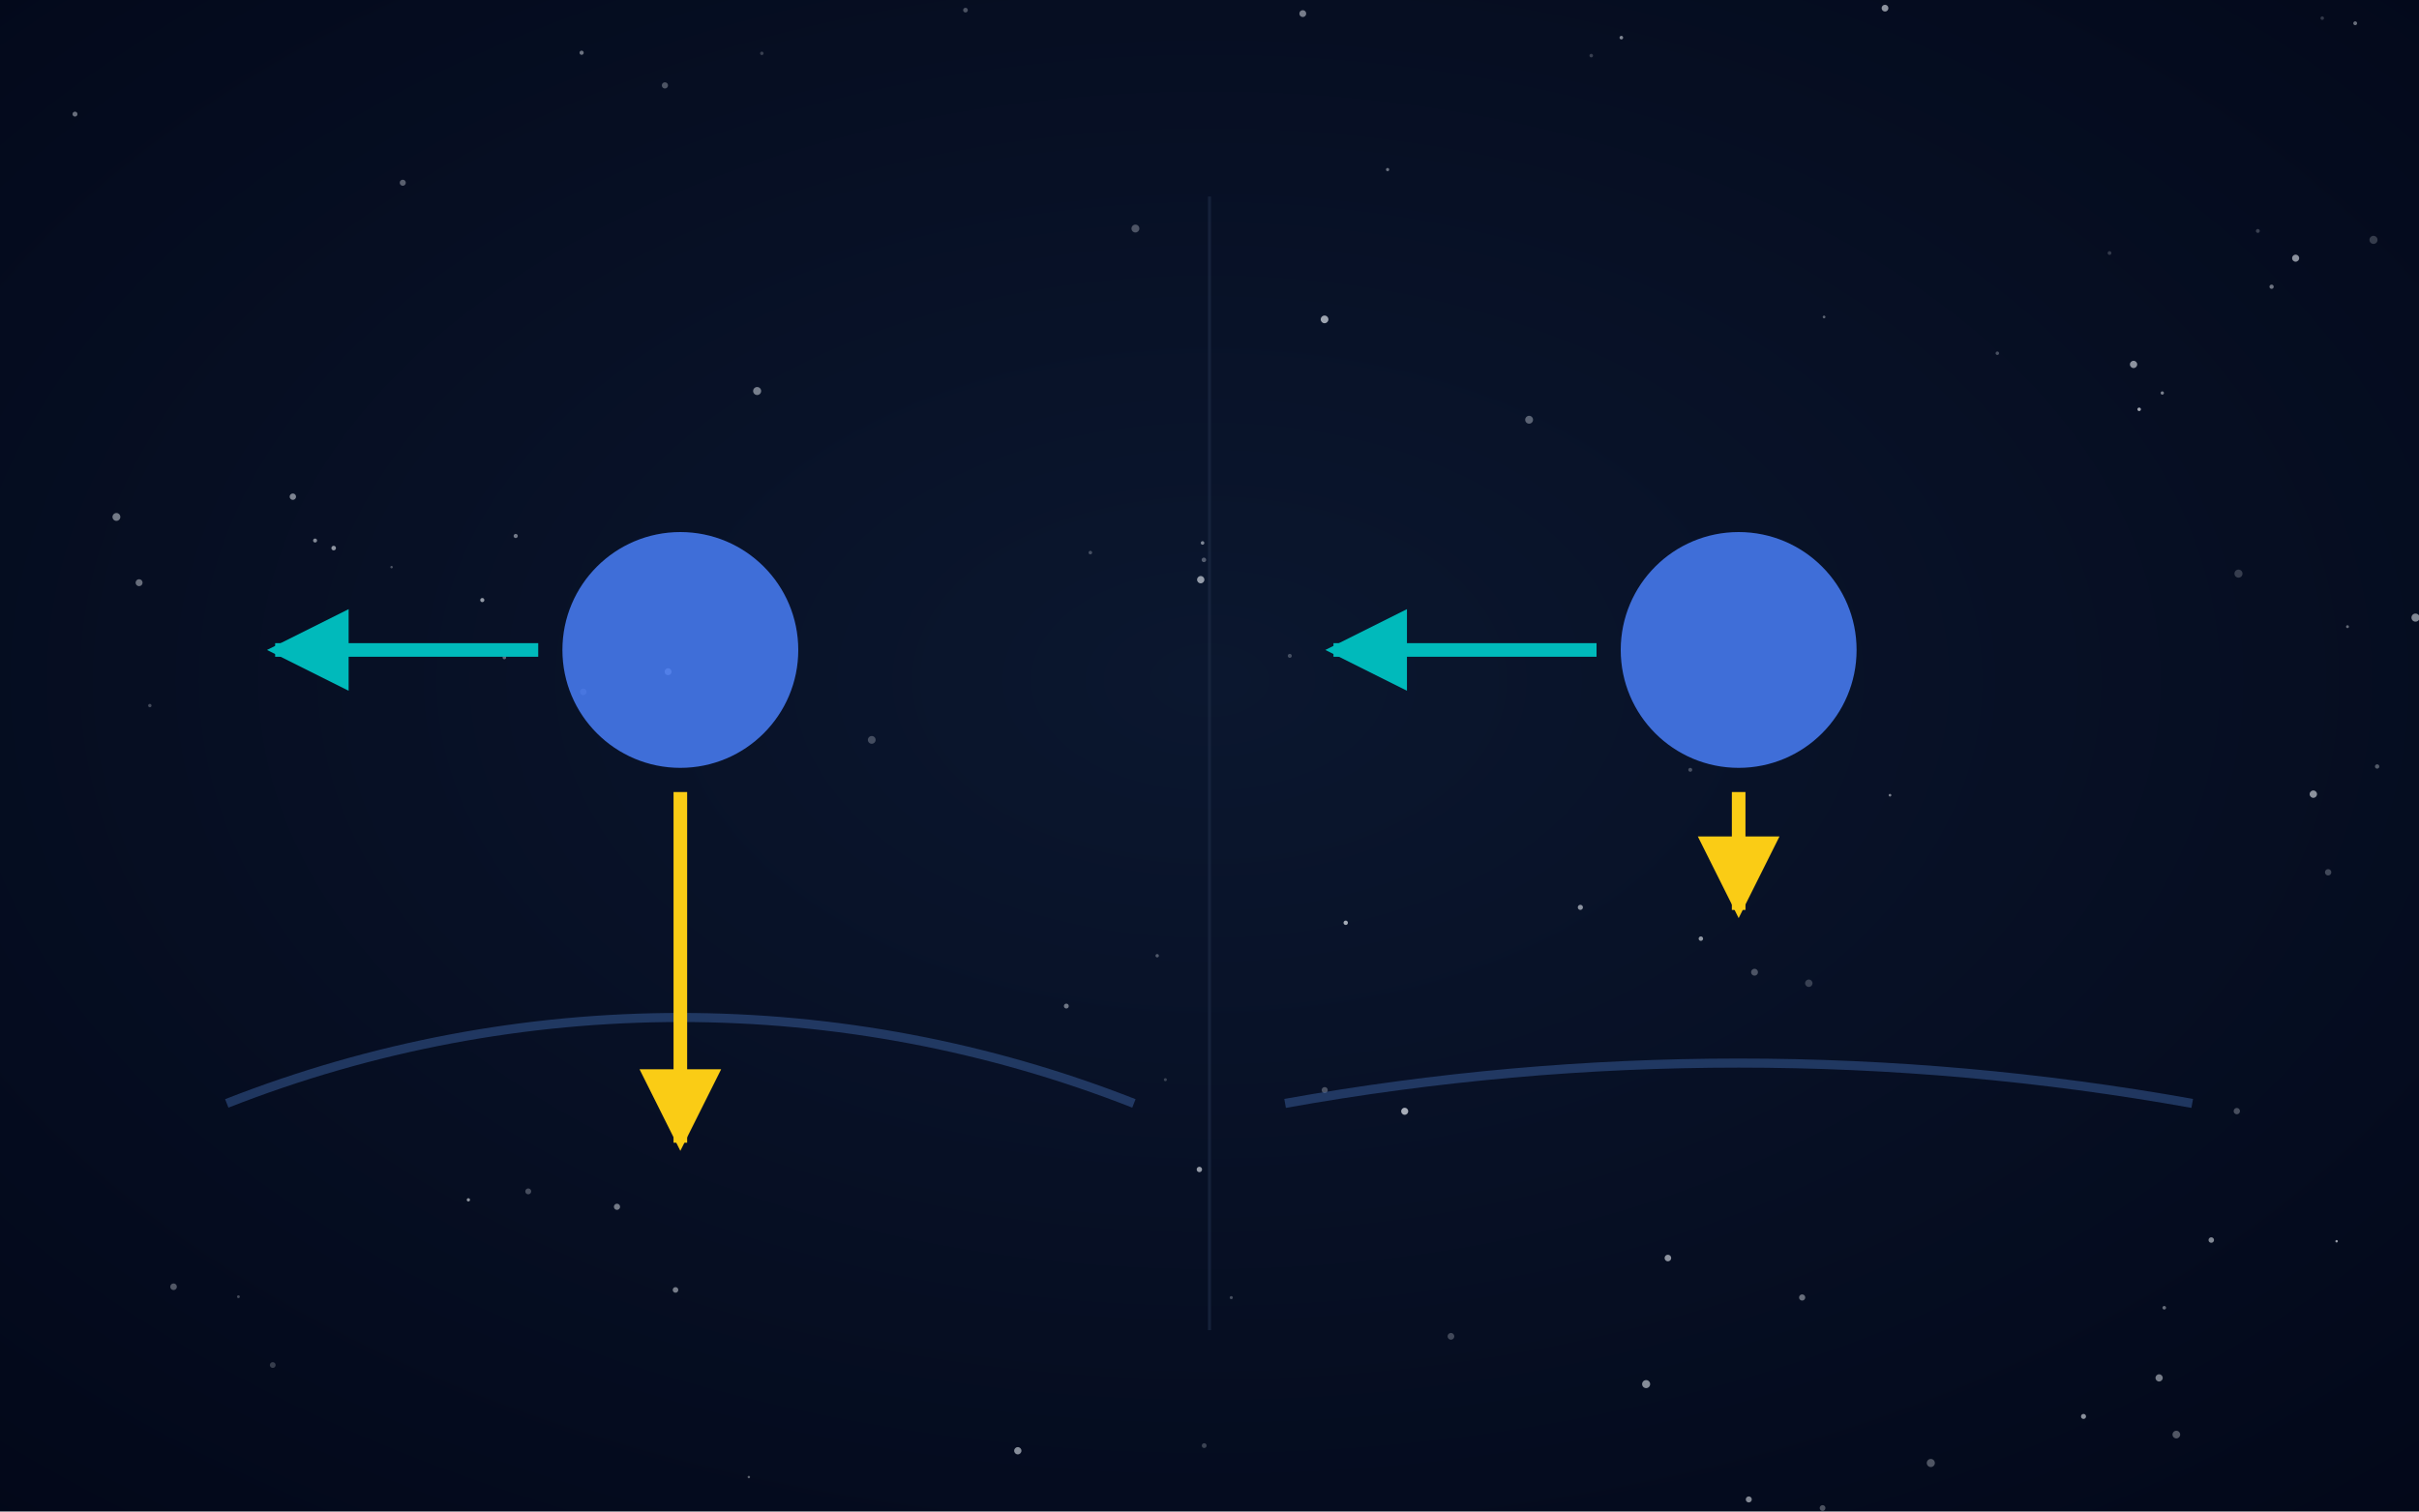
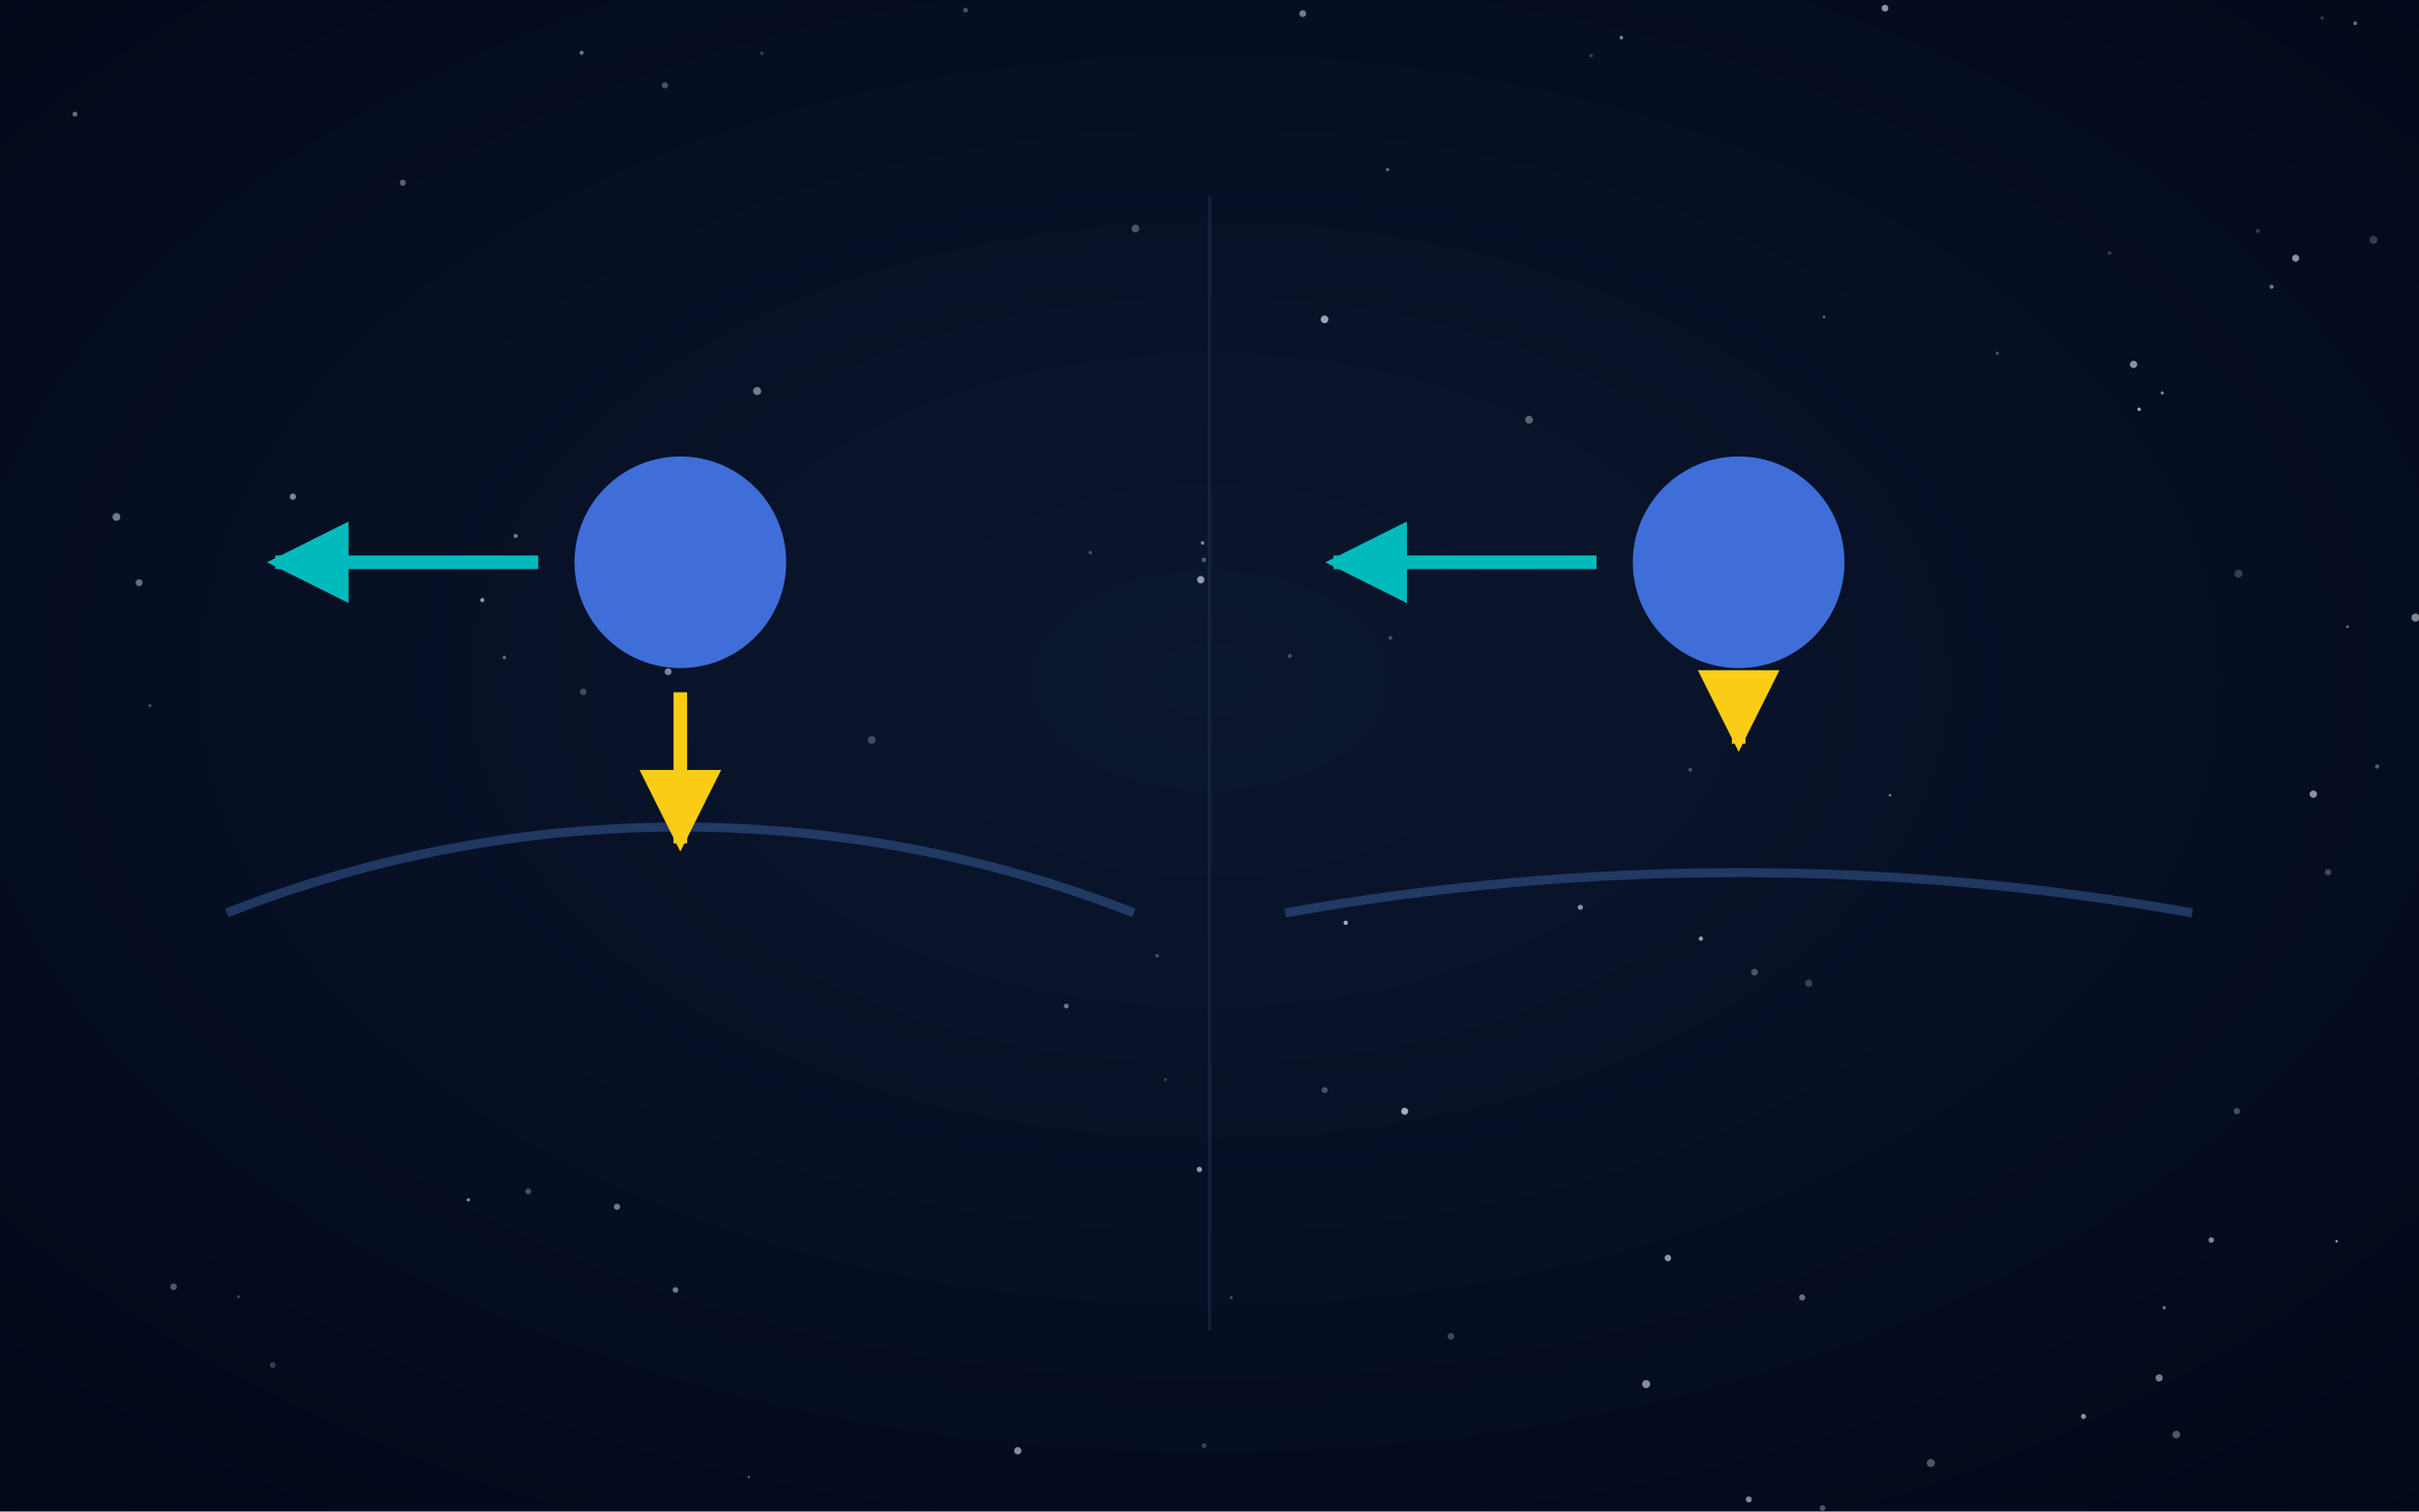
<svg xmlns="http://www.w3.org/2000/svg" width="1600" height="1000" viewBox="0 0 1600 1000">
  <defs>
    <radialGradient id="bg" cx="50%" cy="45%" r="78%">
      <stop offset="0%" stop-color="#0b172f" />
      <stop offset="100%" stop-color="#020718" />
    </radialGradient>
  </defs>
  <rect width="1600" height="1000" fill="url(#bg)" />
  <circle cx="385.8" cy="457.7" r="2.17" fill="#f4f9ff" opacity="0.25" />
  <circle cx="77.0" cy="342.0" r="2.60" fill="#f4f9ff" opacity="0.46" />
  <circle cx="193.7" cy="328.6" r="2.12" fill="#f4f9ff" opacity="0.50" />
  <circle cx="500.8" cy="258.7" r="2.65" fill="#f4f9ff" opacity="0.47" />
  <circle cx="1118.0" cy="509.3" r="1.30" fill="#f4f9ff" opacity="0.27" />
  <circle cx="814.4" cy="858.5" r="1.02" fill="#f4f9ff" opacity="0.27" />
  <circle cx="861.7" cy="9.0" r="2.27" fill="#f4f9ff" opacity="0.47" />
  <circle cx="1569.9" cy="158.7" r="2.67" fill="#f4f9ff" opacity="0.20" />
  <circle cx="1430.2" cy="260.0" r="1.10" fill="#f4f9ff" opacity="0.49" />
  <circle cx="1192.0" cy="858.4" r="2.05" fill="#f4f9ff" opacity="0.41" />
  <circle cx="1196.4" cy="650.5" r="2.45" fill="#f4f9ff" opacity="0.21" />
  <circle cx="1493.4" cy="152.8" r="1.29" fill="#f4f9ff" opacity="0.22" />
  <circle cx="266.4" cy="120.9" r="2.01" fill="#f4f9ff" opacity="0.35" />
  <circle cx="890.1" cy="610.5" r="1.45" fill="#f4f9ff" opacity="0.66" />
  <circle cx="1545.5" cy="821.2" r="0.82" fill="#f4f9ff" opacity="0.62" />
  <circle cx="917.8" cy="112.2" r="1.07" fill="#f4f9ff" opacity="0.42" />
  <circle cx="1103.2" cy="832.3" r="2.19" fill="#f4f9ff" opacity="0.57" />
  <circle cx="446.8" cy="853.4" r="1.85" fill="#f4f9ff" opacity="0.47" />
  <circle cx="1439.5" cy="949.1" r="2.54" fill="#f4f9ff" opacity="0.32" />
  <circle cx="1597.7" cy="408.6" r="2.69" fill="#f4f9ff" opacity="0.52" />
  <circle cx="1250.1" cy="526.1" r="0.89" fill="#f4f9ff" opacity="0.48" />
  <circle cx="157.7" cy="857.9" r="0.94" fill="#f4f9ff" opacity="0.27" />
  <circle cx="92.0" cy="385.5" r="2.31" fill="#f4f9ff" opacity="0.41" />
  <circle cx="495.3" cy="977.2" r="0.81" fill="#f4f9ff" opacity="0.37" />
  <circle cx="349.4" cy="788.2" r="1.95" fill="#f4f9ff" opacity="0.27" />
  <circle cx="576.6" cy="489.5" r="2.57" fill="#f4f9ff" opacity="0.25" />
  <circle cx="99.1" cy="466.8" r="1.12" fill="#f4f9ff" opacity="0.26" />
  <circle cx="1480.6" cy="379.5" r="2.67" fill="#f4f9ff" opacity="0.20" />
  <circle cx="876.2" cy="721.2" r="2.01" fill="#f4f9ff" opacity="0.28" />
  <circle cx="1414.9" cy="270.8" r="1.17" fill="#f4f9ff" opacity="0.65" />
  <circle cx="1539.9" cy="577.1" r="2.10" fill="#f4f9ff" opacity="0.25" />
  <circle cx="1431.5" cy="865.2" r="1.19" fill="#f4f9ff" opacity="0.41" />
  <circle cx="638.6" cy="6.7" r="1.55" fill="#f4f9ff" opacity="0.29" />
  <circle cx="441.9" cy="444.4" r="2.30" fill="#f4f9ff" opacity="0.50" />
  <circle cx="876.1" cy="211.3" r="2.55" fill="#f4f9ff" opacity="0.63" />
  <circle cx="333.6" cy="435.0" r="1.18" fill="#f4f9ff" opacity="0.38" />
  <circle cx="1277.1" cy="967.9" r="2.68" fill="#f4f9ff" opacity="0.31" />
  <circle cx="384.7" cy="34.9" r="1.39" fill="#f4f9ff" opacity="0.43" />
  <circle cx="1052.5" cy="36.8" r="1.18" fill="#f4f9ff" opacity="0.21" />
  <circle cx="180.4" cy="903.1" r="1.91" fill="#f4f9ff" opacity="0.21" />
  <circle cx="765.4" cy="632.3" r="1.12" fill="#f4f9ff" opacity="0.31" />
  <circle cx="1428.1" cy="911.6" r="2.39" fill="#f4f9ff" opacity="0.48" />
  <circle cx="796.5" cy="956.4" r="1.59" fill="#f4f9ff" opacity="0.23" />
  <circle cx="673.2" cy="959.8" r="2.41" fill="#f4f9ff" opacity="0.54" />
  <circle cx="309.8" cy="793.8" r="1.09" fill="#f4f9ff" opacity="0.57" />
  <circle cx="114.8" cy="851.3" r="2.19" fill="#f4f9ff" opacity="0.32" />
  <circle cx="1518.4" cy="170.8" r="2.35" fill="#f4f9ff" opacity="0.56" />
  <circle cx="1321.1" cy="233.7" r="1.15" fill="#f4f9ff" opacity="0.28" />
  <circle cx="49.6" cy="75.5" r="1.64" fill="#f4f9ff" opacity="0.42" />
  <circle cx="1045.3" cy="600.3" r="1.70" fill="#f4f9ff" opacity="0.56" />
  <circle cx="1411.2" cy="241.1" r="2.41" fill="#f4f9ff" opacity="0.56" />
  <circle cx="341.1" cy="354.6" r="1.38" fill="#f4f9ff" opacity="0.45" />
  <circle cx="1156.7" cy="992.0" r="1.99" fill="#f4f9ff" opacity="0.53" />
  <circle cx="1378.1" cy="937.1" r="1.67" fill="#f4f9ff" opacity="0.56" />
  <circle cx="751.0" cy="151.2" r="2.61" fill="#f4f9ff" opacity="0.29" />
  <circle cx="1557.8" cy="15.4" r="1.27" fill="#f4f9ff" opacity="0.42" />
  <circle cx="1536.0" cy="12.0" r="1.17" fill="#f4f9ff" opacity="0.19" />
  <circle cx="929.1" cy="735.2" r="2.34" fill="#f4f9ff" opacity="0.67" />
  <circle cx="796.3" cy="370.4" r="1.50" fill="#f4f9ff" opacity="0.32" />
  <circle cx="503.9" cy="35.3" r="1.15" fill="#f4f9ff" opacity="0.21" />
  <circle cx="1125.0" cy="621.0" r="1.48" fill="#f4f9ff" opacity="0.58" />
  <circle cx="1072.4" cy="24.9" r="1.19" fill="#f4f9ff" opacity="0.51" />
  <circle cx="1088.8" cy="915.7" r="2.66" fill="#f4f9ff" opacity="0.54" />
  <circle cx="919.6" cy="422.0" r="1.24" fill="#f4f9ff" opacity="0.27" />
  <circle cx="794.2" cy="383.5" r="2.42" fill="#f4f9ff" opacity="0.59" />
  <circle cx="439.8" cy="56.5" r="2.05" fill="#f4f9ff" opacity="0.30" />
  <circle cx="1552.7" cy="414.6" r="0.96" fill="#f4f9ff" opacity="0.39" />
  <circle cx="853.1" cy="433.9" r="1.32" fill="#f4f9ff" opacity="0.25" />
  <circle cx="1246.8" cy="5.4" r="2.24" fill="#f4f9ff" opacity="0.57" />
  <circle cx="220.7" cy="362.6" r="1.52" fill="#f4f9ff" opacity="0.57" />
  <circle cx="1395.3" cy="167.4" r="1.25" fill="#f4f9ff" opacity="0.19" />
  <circle cx="1160.5" cy="643.2" r="2.28" fill="#f4f9ff" opacity="0.29" />
  <circle cx="319.0" cy="397.0" r="1.37" fill="#f4f9ff" opacity="0.59" />
  <circle cx="1462.6" cy="820.4" r="1.82" fill="#f4f9ff" opacity="0.52" />
  <circle cx="1206.5" cy="209.7" r="0.90" fill="#f4f9ff" opacity="0.37" />
  <circle cx="1205.5" cy="997.7" r="1.91" fill="#f4f9ff" opacity="0.30" />
  <circle cx="1479.5" cy="735.1" r="2.09" fill="#f4f9ff" opacity="0.28" />
  <circle cx="770.8" cy="714.3" r="1.00" fill="#f4f9ff" opacity="0.22" />
  <circle cx="259.0" cy="375.2" r="0.81" fill="#f4f9ff" opacity="0.29" />
  <circle cx="959.7" cy="884.1" r="2.22" fill="#f4f9ff" opacity="0.25" />
  <circle cx="1530.1" cy="525.4" r="2.44" fill="#f4f9ff" opacity="0.56" />
  <circle cx="408.1" cy="798.4" r="2.05" fill="#f4f9ff" opacity="0.46" />
  <circle cx="208.4" cy="357.6" r="1.32" fill="#f4f9ff" opacity="0.52" />
  <circle cx="1502.5" cy="189.7" r="1.41" fill="#f4f9ff" opacity="0.44" />
  <circle cx="705.3" cy="665.6" r="1.61" fill="#f4f9ff" opacity="0.44" />
  <circle cx="795.4" cy="359.2" r="1.18" fill="#f4f9ff" opacity="0.50" />
  <circle cx="793.3" cy="773.7" r="1.78" fill="#f4f9ff" opacity="0.60" />
  <circle cx="721.2" cy="365.6" r="1.18" fill="#f4f9ff" opacity="0.26" />
  <circle cx="1572.3" cy="507.1" r="1.44" fill="#f4f9ff" opacity="0.33" />
  <circle cx="1011.4" cy="277.7" r="2.60" fill="#f4f9ff" opacity="0.35" />
  <defs>
    <marker id="aw" viewBox="0 0 10 10" refX="9" refY="5" markerWidth="6" markerHeight="6" orient="auto">
      <path d="M0 0 L10 5 L0 10 z" fill="#facc15" />
    </marker>
    <marker id="at" viewBox="0 0 10 10" refX="9" refY="5" markerWidth="6" markerHeight="6" orient="auto">
      <path d="M0 0 L10 5 L0 10 z" fill="#00babb" />
    </marker>
  </defs>
  <line x1="800" y1="130" x2="800" y2="880" stroke="#19263f" stroke-width="2" opacity="0.8" />
-   <path d="M150 730 A 820 820 0 0 1 750 730" fill="none" stroke="#3a5f9e" stroke-width="6" opacity="0.5" />
-   <circle cx="450" cy="430" r="78" fill="#497ef7" opacity="0.85" />
-   <line x1="450" y1="524" x2="450" y2="756" stroke="#facc15" stroke-width="9" marker-end="url(#aw)" />
-   <line x1="356" y1="430" x2="182" y2="430" stroke="#00babb" stroke-width="9" marker-end="url(#at)" />
-   <path d="M850 730 A 1700 1700 0 0 1 1450 730" fill="none" stroke="#3a5f9e" stroke-width="6" opacity="0.5" />
-   <circle cx="1150" cy="430" r="78" fill="#497ef7" opacity="0.85" />
-   <line x1="1150" y1="524" x2="1150" y2="602" stroke="#facc15" stroke-width="9" marker-end="url(#aw)" />
-   <line x1="1056" y1="430" x2="882" y2="430" stroke="#00babb" stroke-width="9" marker-end="url(#at)" />
+   <path d="M150 604 A 820 820 0 0 1 750 604" fill="none" stroke="#3a5f9e" stroke-width="6" opacity="0.5" />
+   <circle cx="450" cy="372" r="70" fill="#497ef7" opacity="0.85" />
+   <line x1="450" y1="458" x2="450" y2="558" stroke="#facc15" stroke-width="9" marker-end="url(#aw)" />
+   <line x1="356" y1="372" x2="182" y2="372" stroke="#00babb" stroke-width="9" marker-end="url(#at)" />
+   <path d="M850 604 A 1700 1700 0 0 1 1450 604" fill="none" stroke="#3a5f9e" stroke-width="6" opacity="0.5" />
+   <circle cx="1150" cy="372" r="70" fill="#497ef7" opacity="0.85" />
+   <line x1="1150" y1="458" x2="1150" y2="492" stroke="#facc15" stroke-width="9" marker-end="url(#aw)" />
+   <line x1="1056" y1="372" x2="882" y2="372" stroke="#00babb" stroke-width="9" marker-end="url(#at)" />
</svg>
